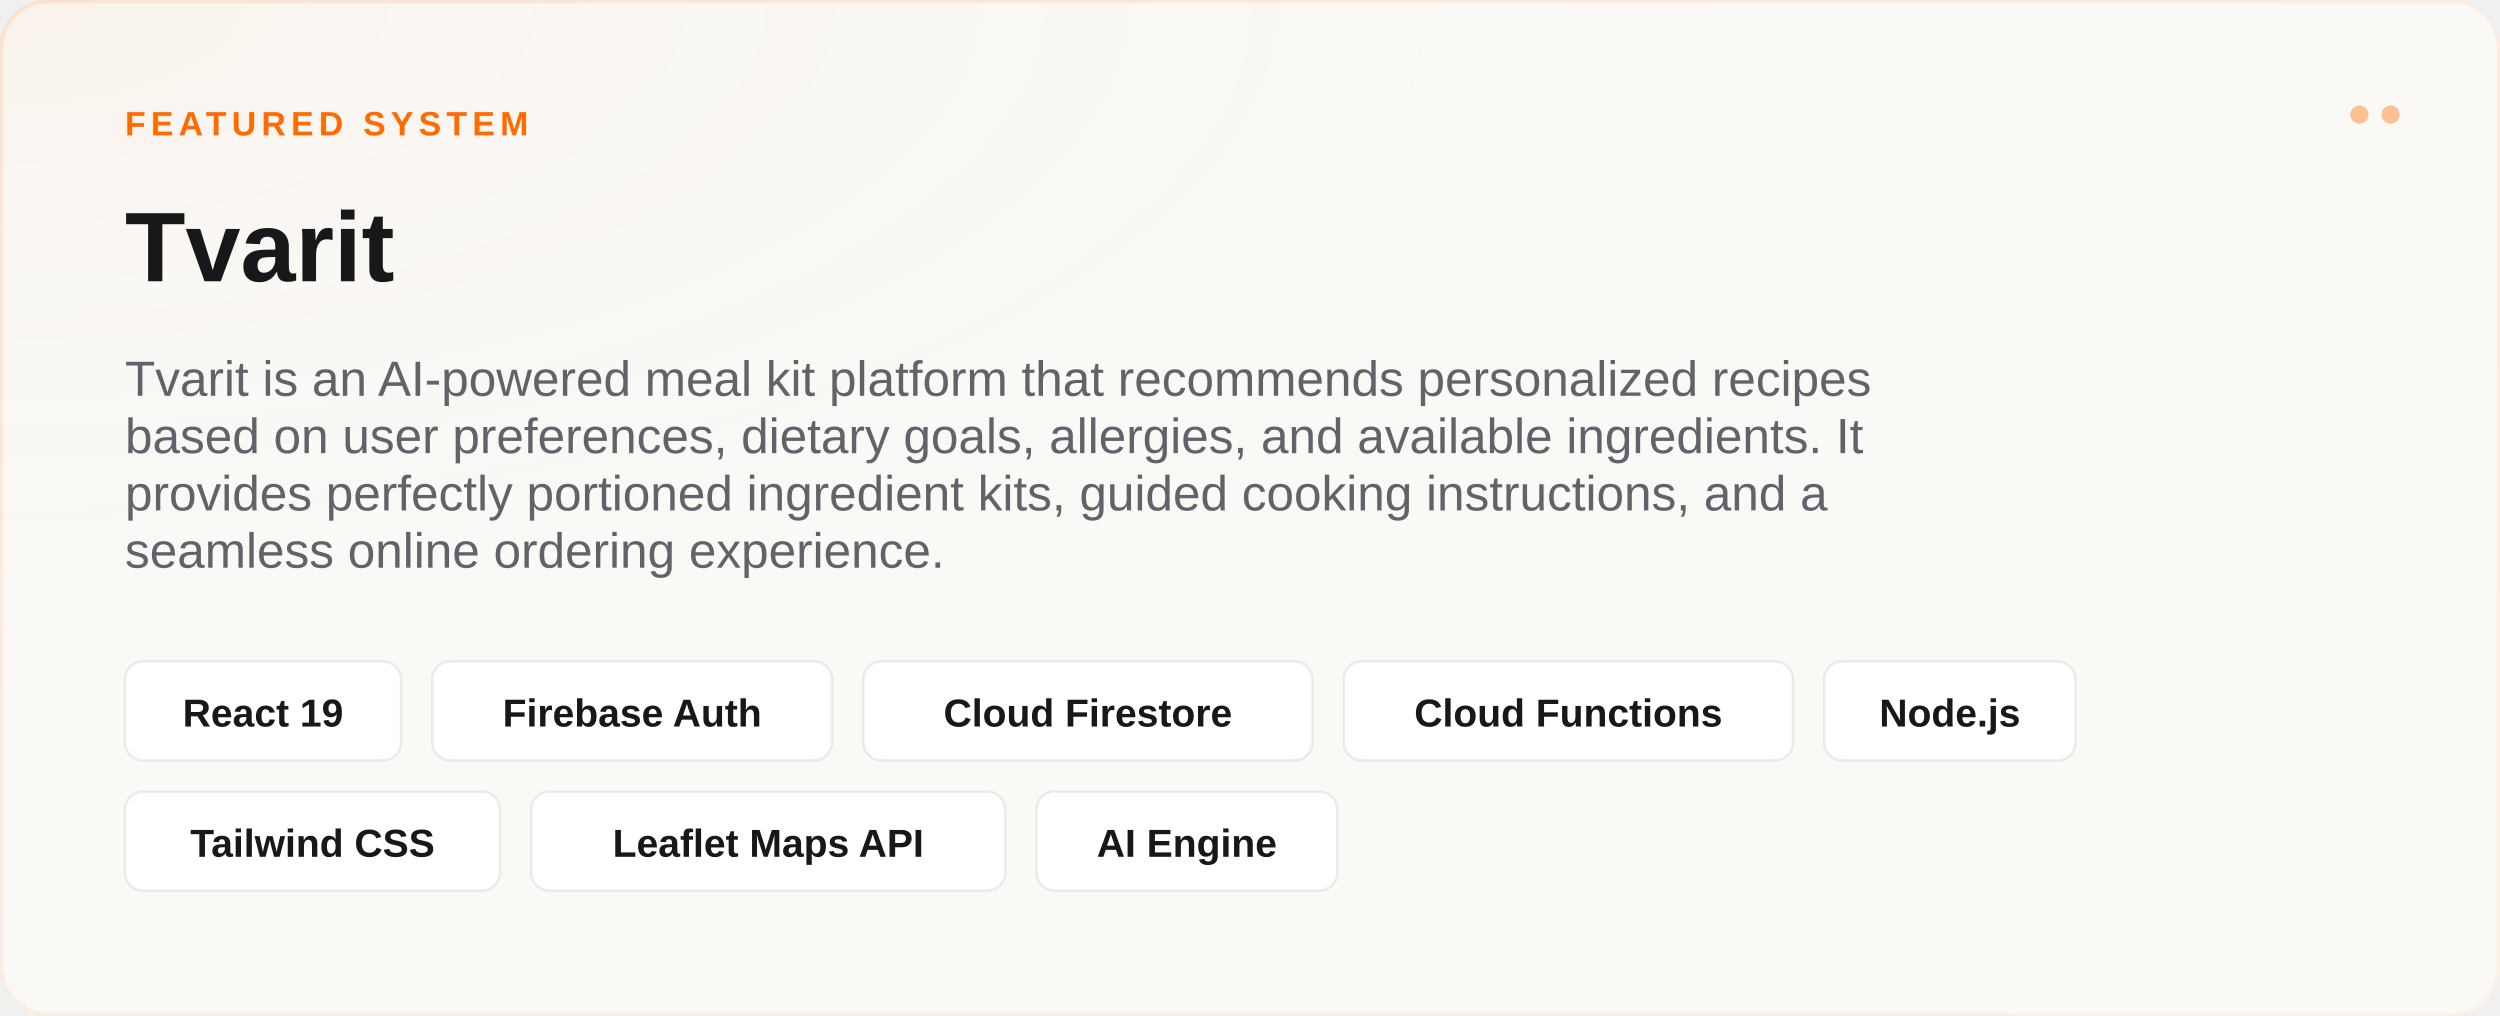
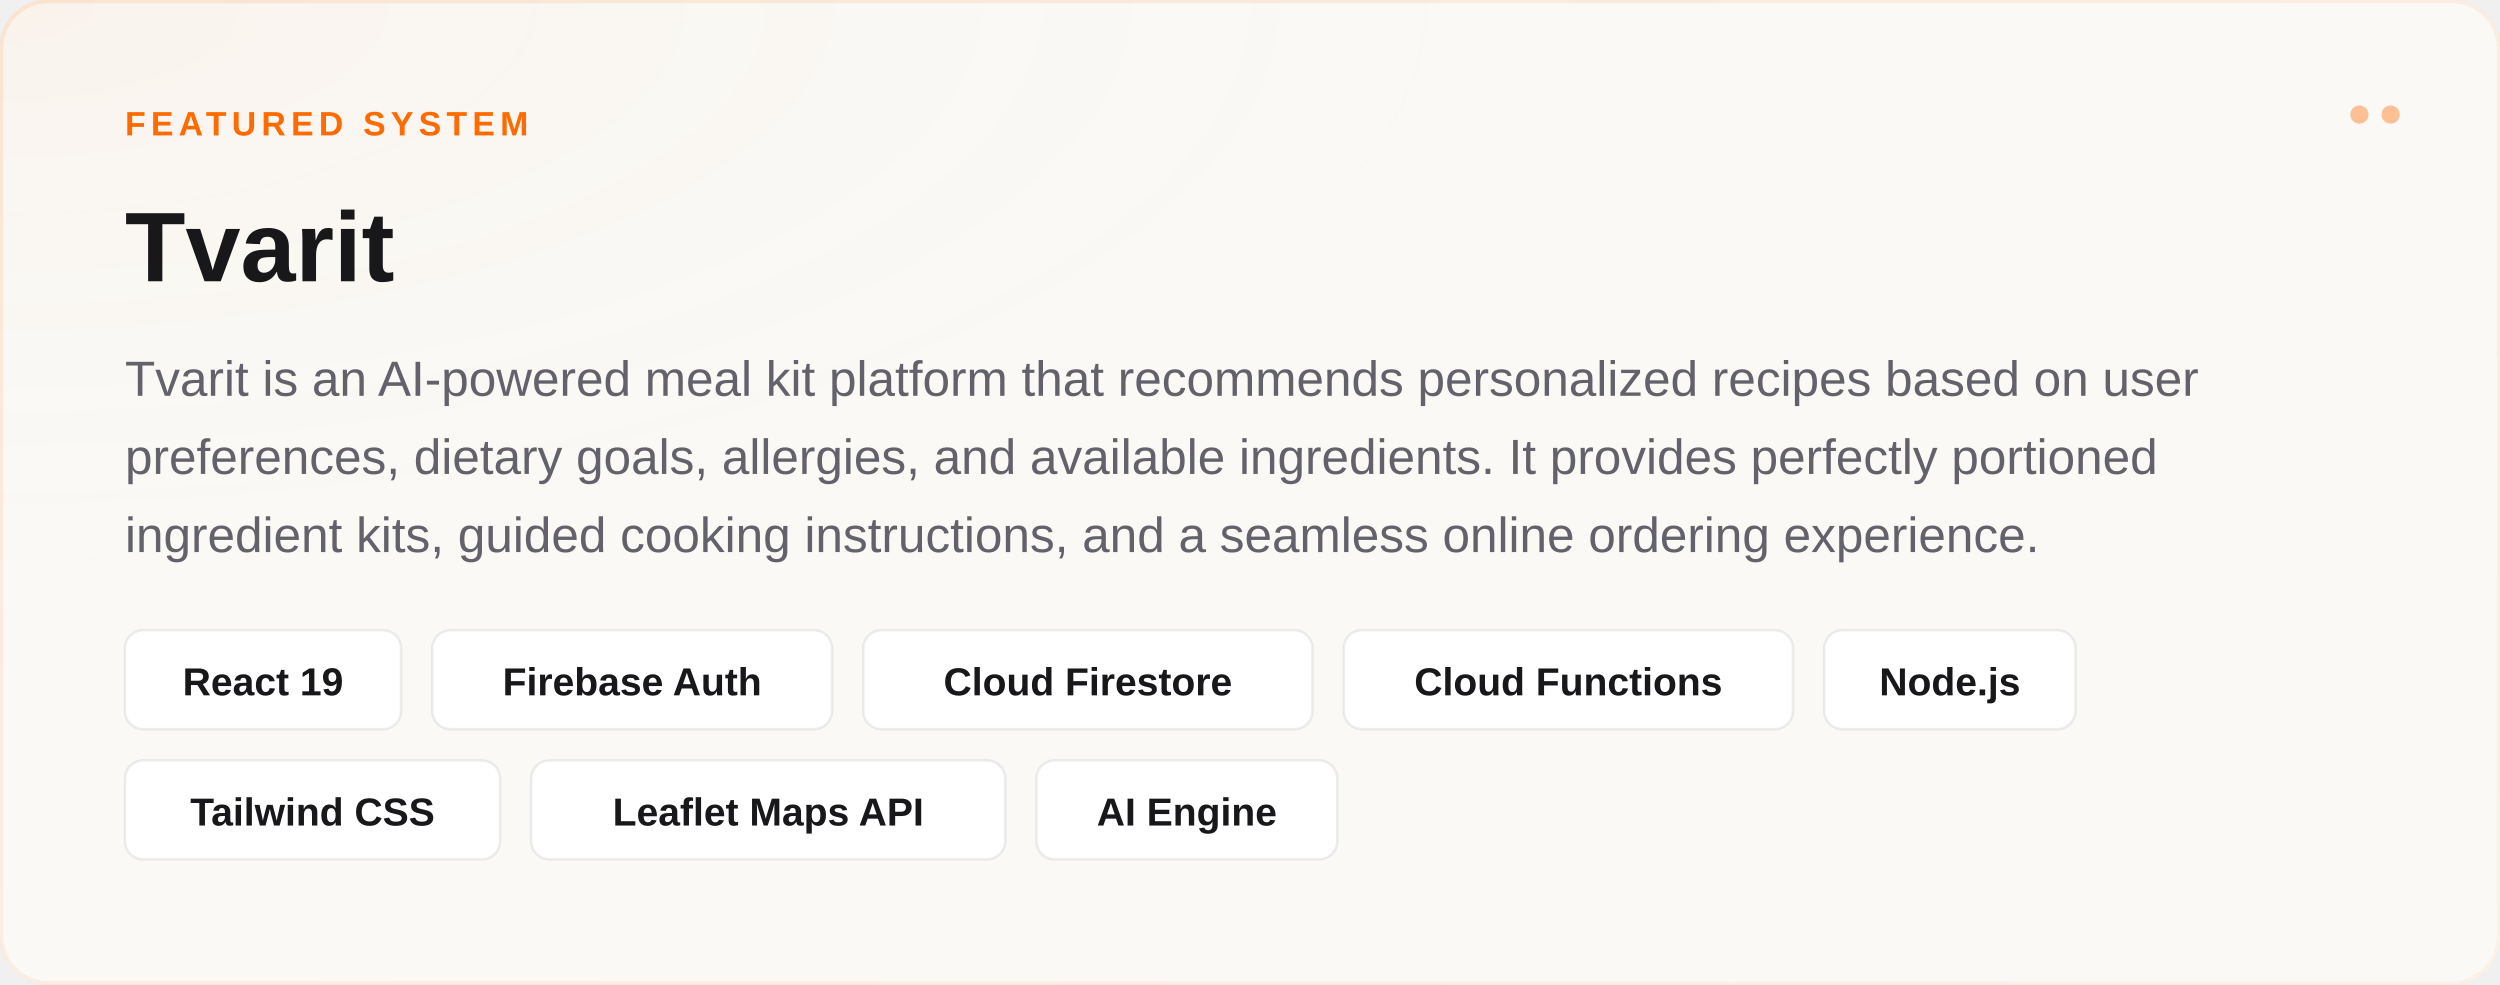
- <svg xmlns="http://www.w3.org/2000/svg" viewBox="0 0 960 390" width="100%" height="auto">
+ <svg xmlns="http://www.w3.org/2000/svg" viewBox="0 0 960 378" width="100%" height="auto">
  <defs>
    <linearGradient id="cardBorderGrad" x1="0%" y1="0%" x2="100%" y2="100%">
      <stop offset="0%" stop-color="#FF6B00" stop-opacity="0.12" />
      <stop offset="100%" stop-color="#FF6B00" stop-opacity="0.05" />
    </linearGradient>
    <radialGradient id="cardGlow" cx="0%" cy="0%" r="60%">
      <stop offset="0%" stop-color="#FF6B00" stop-opacity="0.04" />
      <stop offset="100%" stop-color="#FAF9F6" stop-opacity="0" />
    </radialGradient>
  </defs>
-   <rect width="960" height="390" rx="18" fill="#FAF9F6" />
-   <rect width="960" height="390" rx="18" fill="url(#cardGlow)" />
-   <rect x="0.5" y="0.5" width="959" height="389" rx="18" fill="none" stroke="url(#cardBorderGrad)" stroke-width="1.5" />
+   <rect width="960" height="378" rx="18" fill="#FAF9F6" />
+   <rect width="960" height="378" rx="18" fill="url(#cardGlow)" />
+   <rect x="0.5" y="0.5" width="959" height="377" rx="18" fill="none" stroke="url(#cardBorderGrad)" stroke-width="1.5" />
  <g transform="translate(48, 52)">
    <text x="0" y="0" fill="#FF6B00" font-family="Arial, Helvetica, sans-serif" font-size="13" font-weight="bold" letter-spacing="2">FEATURED SYSTEM</text>
  </g>
  <g opacity="0.4" transform="translate(906, 44)">
    <circle cx="0" cy="0" r="3.5" fill="#FF6B00" />
    <circle cx="12" cy="0" r="3.5" fill="#FF6B00" />
  </g>
  <g transform="translate(48, 108)">
    <text x="0" y="0" fill="#18181B" font-family="Arial, Helvetica, sans-serif" font-size="38" font-weight="bold">Tvarit</text>
  </g>
  <g transform="translate(48, 152)">
-     <text x="0" y="0" fill="#52525B" font-family="Arial, Helvetica, sans-serif" font-size="19" font-weight="normal" fill-opacity="0.9">Tvarit is an AI-powered meal kit platform that recommends personalized recipes</text>
-     <text x="0" y="22" fill="#52525B" font-family="Arial, Helvetica, sans-serif" font-size="19" font-weight="normal" fill-opacity="0.9">based on user preferences, dietary goals, allergies, and available ingredients. It</text>
-     <text x="0" y="44" fill="#52525B" font-family="Arial, Helvetica, sans-serif" font-size="19" font-weight="normal" fill-opacity="0.9">provides perfectly portioned ingredient kits, guided cooking instructions, and a</text>
-     <text x="0" y="66" fill="#52525B" font-family="Arial, Helvetica, sans-serif" font-size="19" font-weight="normal" fill-opacity="0.9">seamless online ordering experience.</text>
+     <text x="0" y="0" fill="#52525B" font-family="Arial, Helvetica, sans-serif" font-size="19" font-weight="normal" fill-opacity="0.9">Tvarit is an AI-powered meal kit platform that recommends personalized recipes based on user</text>
+     <text x="0" y="30" fill="#52525B" font-family="Arial, Helvetica, sans-serif" font-size="19" font-weight="normal" fill-opacity="0.9">preferences, dietary goals, allergies, and available ingredients. It provides perfectly portioned</text>
+     <text x="0" y="60" fill="#52525B" font-family="Arial, Helvetica, sans-serif" font-size="19" font-weight="normal" fill-opacity="0.9">ingredient kits, guided cooking instructions, and a seamless online ordering experience.</text>
  </g>
  <g>
-     <g transform="translate(48, 254)">
+     <g transform="translate(48, 242)">
      <rect width="106" height="38" rx="7" fill="#FFFFFF" stroke="#000000" stroke-opacity="0.07" stroke-width="1" />
      <text x="53" y="25" fill="#18181B" font-family="Arial, Helvetica, sans-serif" font-size="15" font-weight="600" text-anchor="middle">React 19</text>
    </g>
-     <g transform="translate(166, 254)">
+     <g transform="translate(166, 242)">
      <rect width="153.5" height="38" rx="7" fill="#FFFFFF" stroke="#000000" stroke-opacity="0.07" stroke-width="1" />
      <text x="76.75" y="25" fill="#18181B" font-family="Arial, Helvetica, sans-serif" font-size="15" font-weight="600" text-anchor="middle">Firebase Auth</text>
    </g>
-     <g transform="translate(331.5, 254)">
+     <g transform="translate(331.5, 242)">
      <rect width="172.5" height="38" rx="7" fill="#FFFFFF" stroke="#000000" stroke-opacity="0.07" stroke-width="1" />
      <text x="86.25" y="25" fill="#18181B" font-family="Arial, Helvetica, sans-serif" font-size="15" font-weight="600" text-anchor="middle">Cloud Firestore</text>
    </g>
-     <g transform="translate(516, 254)">
+     <g transform="translate(516, 242)">
      <rect width="172.5" height="38" rx="7" fill="#FFFFFF" stroke="#000000" stroke-opacity="0.07" stroke-width="1" />
      <text x="86.25" y="25" fill="#18181B" font-family="Arial, Helvetica, sans-serif" font-size="15" font-weight="600" text-anchor="middle">Cloud Functions</text>
    </g>
-     <g transform="translate(700.5, 254)">
+     <g transform="translate(700.5, 242)">
      <rect width="96.5" height="38" rx="7" fill="#FFFFFF" stroke="#000000" stroke-opacity="0.07" stroke-width="1" />
      <text x="48.25" y="25" fill="#18181B" font-family="Arial, Helvetica, sans-serif" font-size="15" font-weight="600" text-anchor="middle">Node.js</text>
    </g>
-     <g transform="translate(48, 304)">
+     <g transform="translate(48, 292)">
      <rect width="144" height="38" rx="7" fill="#FFFFFF" stroke="#000000" stroke-opacity="0.07" stroke-width="1" />
      <text x="72" y="25" fill="#18181B" font-family="Arial, Helvetica, sans-serif" font-size="15" font-weight="600" text-anchor="middle">Tailwind CSS</text>
    </g>
-     <g transform="translate(204, 304)">
+     <g transform="translate(204, 292)">
      <rect width="182" height="38" rx="7" fill="#FFFFFF" stroke="#000000" stroke-opacity="0.07" stroke-width="1" />
      <text x="91" y="25" fill="#18181B" font-family="Arial, Helvetica, sans-serif" font-size="15" font-weight="600" text-anchor="middle">Leaflet Maps API</text>
    </g>
-     <g transform="translate(398, 304)">
+     <g transform="translate(398, 292)">
      <rect width="115.5" height="38" rx="7" fill="#FFFFFF" stroke="#000000" stroke-opacity="0.07" stroke-width="1" />
      <text x="57.75" y="25" fill="#18181B" font-family="Arial, Helvetica, sans-serif" font-size="15" font-weight="600" text-anchor="middle">AI Engine</text>
    </g>
  </g>
</svg>
